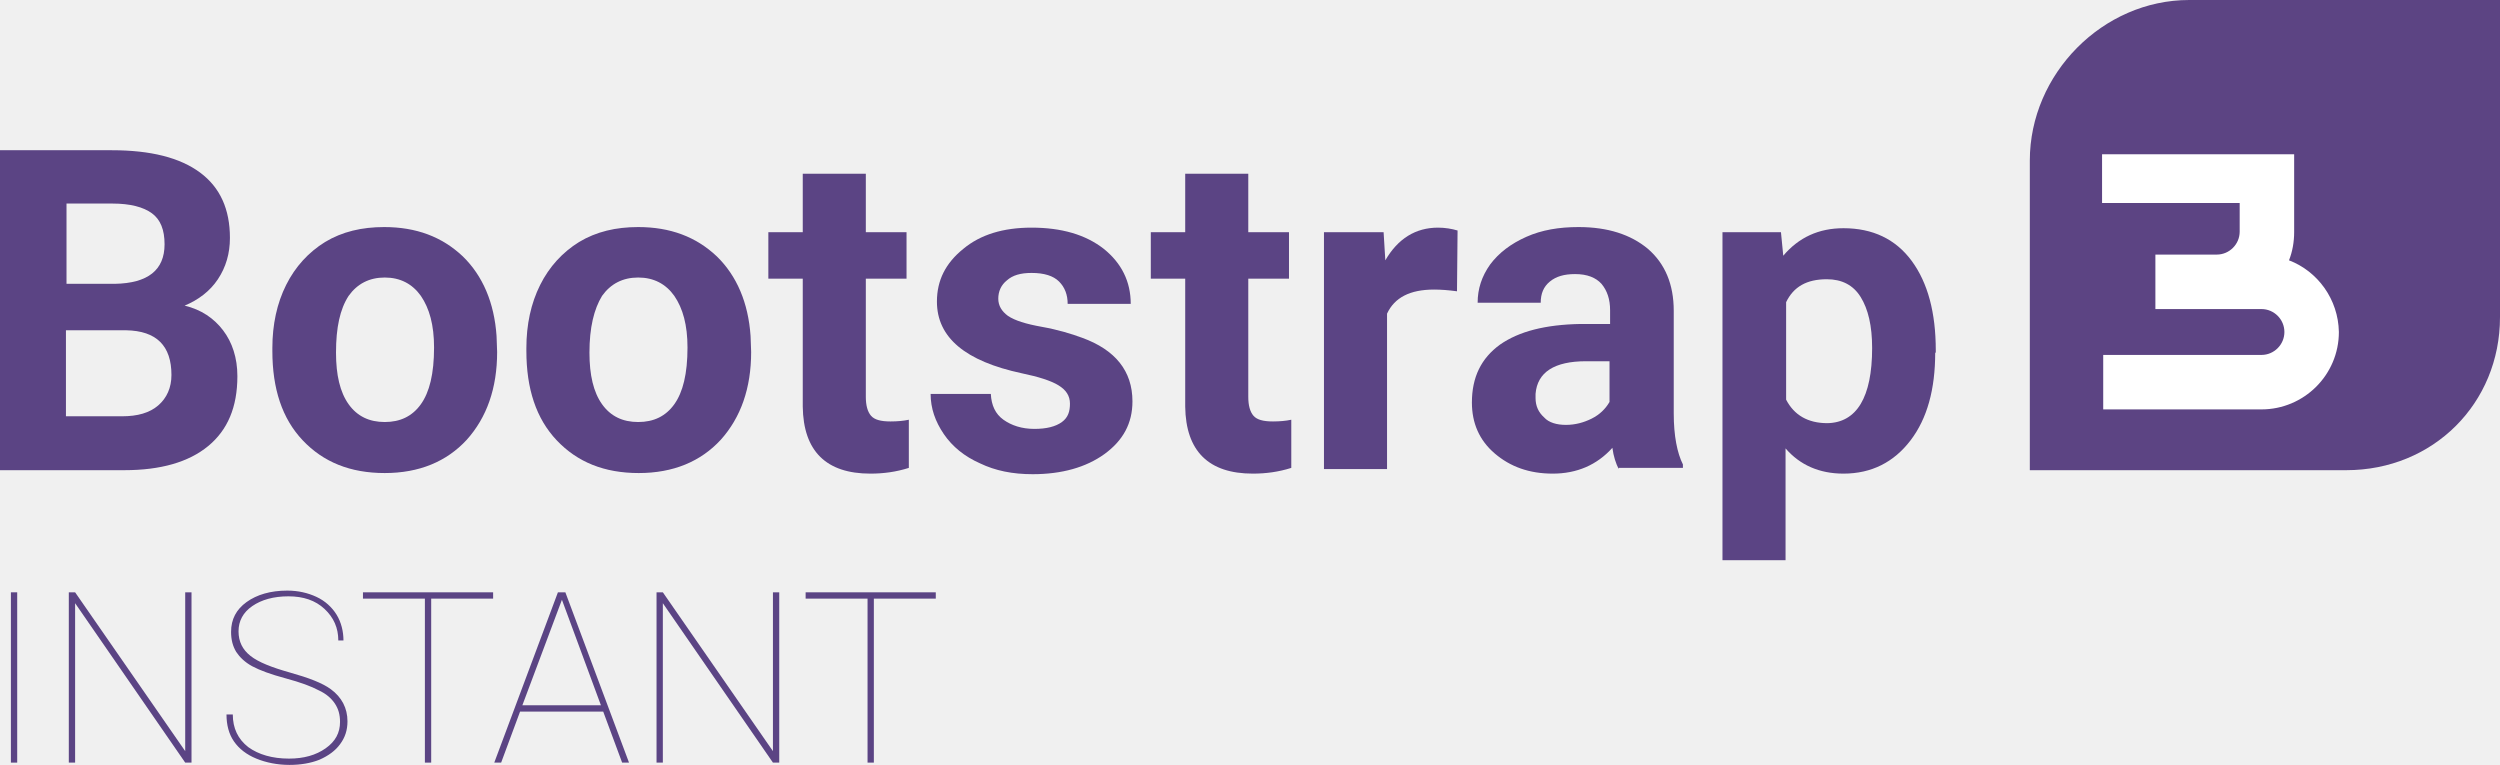
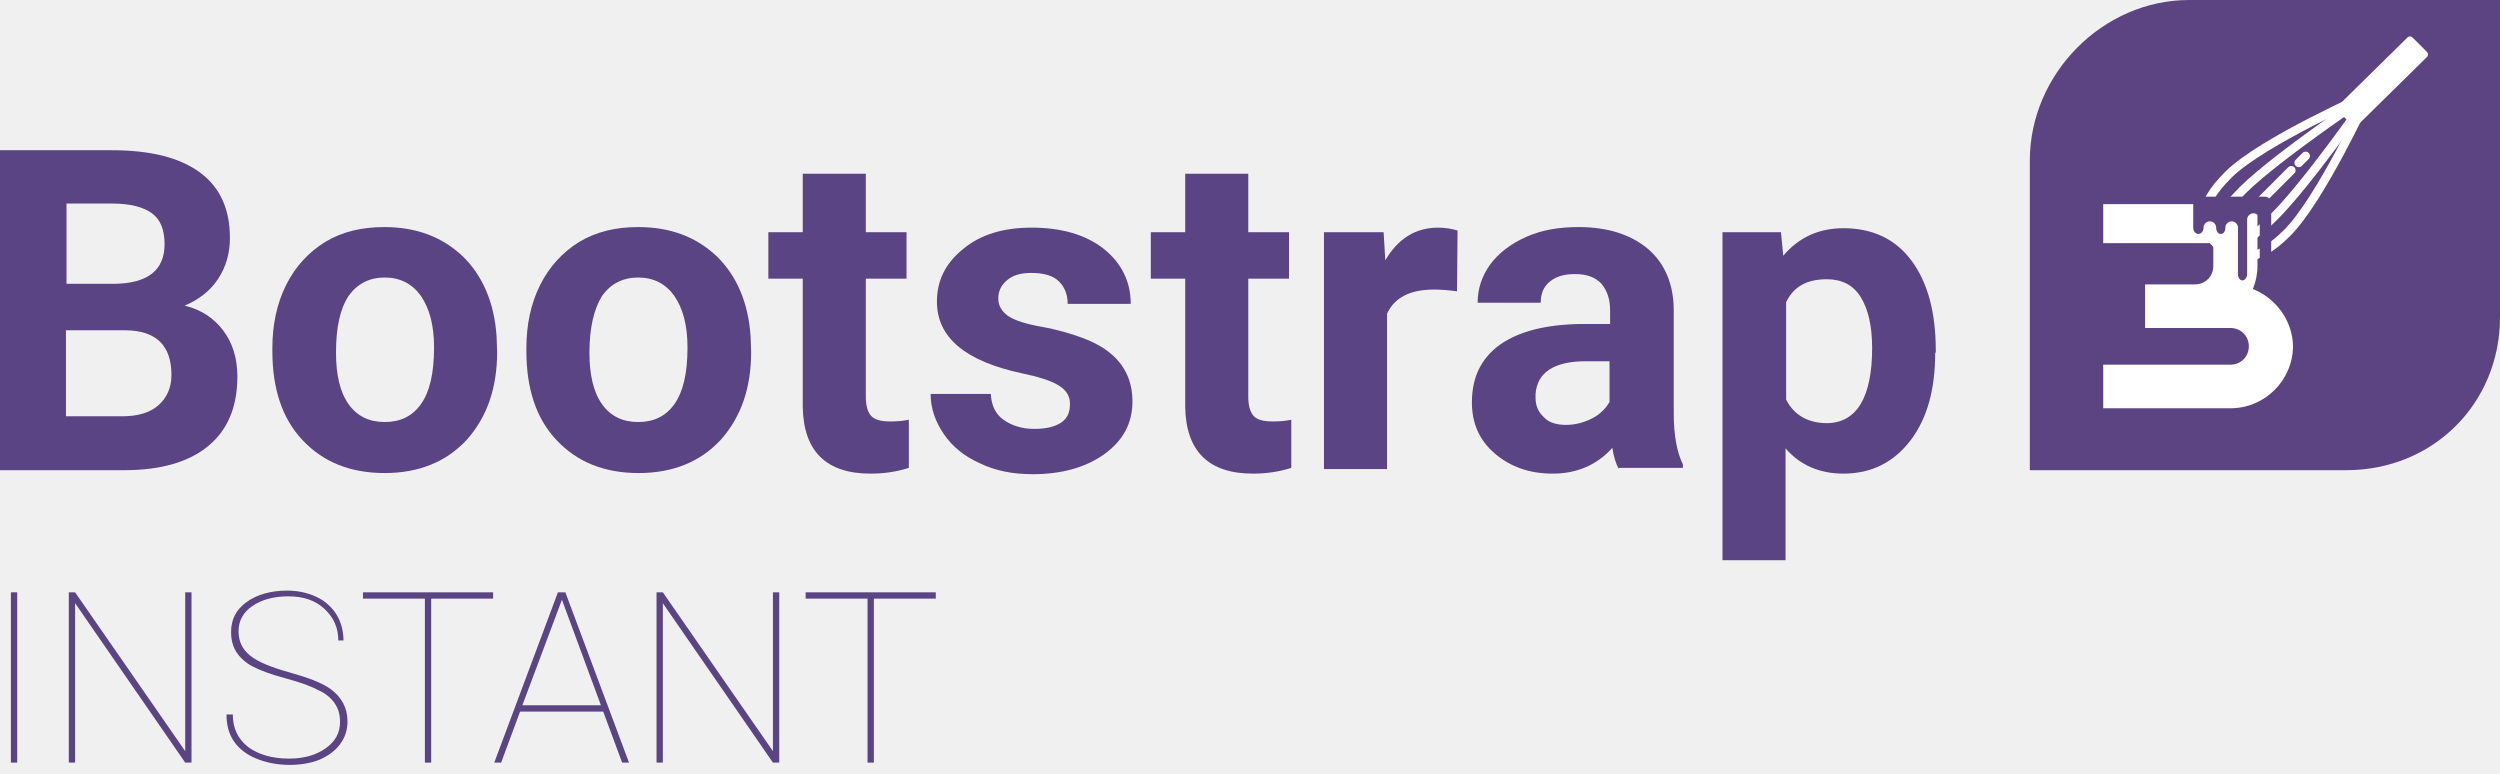
- <svg xmlns="http://www.w3.org/2000/svg" xmlns:xlink="http://www.w3.org/1999/xlink" version="1.1" id="Layer_1" x="0px" y="0px" viewBox="0 0 436 133.4" style="enable-background:new 0 0 436 133.4;" xml:space="preserve">
+ <svg xmlns="http://www.w3.org/2000/svg" xmlns:xlink="http://www.w3.org/1999/xlink" version="1.1" id="Layer_1" x="0px" y="0px" viewBox="0 0 436 134.9" style="enable-background:new 0 0 436 134.9;" xml:space="preserve">
  <style type="text/css">
	.st0{fill:#5B4484;}
	.st1{fill:#FFFFFF;}
+ 	.st2{fill:none;stroke:#FFFFFF;stroke-width:1.5;stroke-miterlimit:10;}
+ 	.st3{fill:none;stroke:#FFFFFF;stroke-width:1.5;stroke-linecap:round;stroke-miterlimit:10;}
+ 	.st4{fill:#5C4483;}
</style>
-   <g>
-     <g>
-       <g>
-         <defs>
-           <path id="SVGID_1_" d="M354,82V28c0-15.1,12.7-28,27.8-28H436v55.3c0,15.1-11.7,26.7-26.8,26.7H354z" />
-         </defs>
-         <use xlink:href="#SVGID_1_" style="overflow:visible;fill:#5C4483;" />
-         <clipPath id="SVGID_2_">
-           <use xlink:href="#SVGID_1_" style="overflow:visible;" />
-         </clipPath>
-       </g>
-     </g>
-   </g>
  <path class="st0" d="M0,81.8V26.2h19.5c6.8,0,11.9,1.3,15.4,3.9c3.5,2.6,5.2,6.4,5.2,11.4c0,2.7-0.7,5.1-2.1,7.2  c-1.4,2.1-3.4,3.6-5.8,4.6c2.9,0.7,5.1,2.2,6.7,4.3s2.5,4.8,2.5,8c0,5.4-1.7,9.4-5.1,12.2c-3.4,2.8-8.3,4.2-14.6,4.2H0z M11.5,49.5  H20c5.8-0.1,8.7-2.4,8.7-6.9c0-2.5-0.7-4.3-2.2-5.4c-1.5-1.1-3.8-1.7-6.9-1.7h-8V49.5z M11.5,57.6v15h9.8c2.7,0,4.8-0.6,6.3-1.9  c1.5-1.3,2.3-3.1,2.3-5.3c0-5.1-2.6-7.7-7.9-7.8H11.5z" />
  <path class="st0" d="M47.5,60.7c0-4.1,0.8-7.8,2.4-11c1.6-3.2,3.9-5.7,6.8-7.5c3-1.8,6.4-2.6,10.3-2.6c5.6,0,10.1,1.7,13.7,5.1  c3.5,3.4,5.5,8.1,5.9,13.9l0.1,2.8c0,6.3-1.8,11.4-5.3,15.3c-3.5,3.8-8.3,5.8-14.3,5.8s-10.7-1.9-14.3-5.7s-5.3-9-5.3-15.6V60.7z   M58.6,61.5c0,3.9,0.7,6.9,2.2,9c1.5,2.1,3.6,3.1,6.3,3.1c2.7,0,4.8-1,6.3-3.1c1.5-2.1,2.3-5.3,2.3-9.9c0-3.9-0.8-6.8-2.3-9  c-1.5-2.1-3.6-3.2-6.3-3.2c-2.7,0-4.8,1.1-6.3,3.2C59.3,53.9,58.6,57.1,58.6,61.5z" />
  <path class="st0" d="M91.8,60.7c0-4.1,0.8-7.8,2.4-11c1.6-3.2,3.9-5.7,6.8-7.5c3-1.8,6.4-2.6,10.3-2.6c5.6,0,10.1,1.7,13.7,5.1  c3.5,3.4,5.5,8.1,5.9,13.9l0.1,2.8c0,6.3-1.8,11.4-5.3,15.3c-3.5,3.8-8.3,5.8-14.3,5.8s-10.7-1.9-14.3-5.7s-5.3-9-5.3-15.6V60.7z   M102.8,61.5c0,3.9,0.7,6.9,2.2,9c1.5,2.1,3.6,3.1,6.3,3.1c2.7,0,4.8-1,6.3-3.1c1.5-2.1,2.3-5.3,2.3-9.9c0-3.9-0.8-6.8-2.3-9  c-1.5-2.1-3.6-3.2-6.3-3.2c-2.7,0-4.8,1.1-6.3,3.2C103.6,53.9,102.8,57.1,102.8,61.5z" />
  <path class="st0" d="M151,30.3v10.2h7.1v8.1H151v20.6c0,1.5,0.3,2.6,0.9,3.3c0.6,0.7,1.7,1,3.4,1c1.2,0,2.3-0.1,3.2-0.3v8.4  c-2.2,0.7-4.4,1-6.7,1c-7.7,0-11.7-3.9-11.8-11.7V48.6h-6v-8.1h6V30.3H151z" />
  <path class="st0" d="M186.6,70.4c0-1.4-0.7-2.4-2-3.2s-3.5-1.5-6.4-2.1c-9.8-2.1-14.8-6.2-14.8-12.5c0-3.7,1.5-6.7,4.6-9.2  c3-2.5,7-3.7,11.9-3.7c5.2,0,9.4,1.2,12.6,3.7c3.1,2.5,4.7,5.7,4.7,9.6h-11c0-1.6-0.5-2.9-1.5-3.9s-2.6-1.5-4.8-1.5  c-1.9,0-3.3,0.4-4.3,1.3c-1,0.8-1.5,1.9-1.5,3.2c0,1.2,0.6,2.2,1.7,3c1.2,0.8,3.1,1.4,5.9,1.9c2.8,0.5,5.1,1.2,7,1.9  c5.8,2.1,8.8,5.8,8.8,11.1c0,3.8-1.6,6.8-4.9,9.2c-3.2,2.3-7.4,3.5-12.5,3.5c-3.5,0-6.5-0.6-9.2-1.9c-2.7-1.2-4.8-2.9-6.3-5.1  c-1.5-2.2-2.3-4.5-2.3-7h10.5c0.1,2,0.8,3.5,2.2,4.5c1.4,1,3.2,1.6,5.4,1.6c2.1,0,3.7-0.4,4.8-1.2S186.6,71.7,186.6,70.4z" />
  <path class="st0" d="M217.7,30.3v10.2h7.1v8.1h-7.1v20.6c0,1.5,0.3,2.6,0.9,3.3c0.6,0.7,1.7,1,3.4,1c1.2,0,2.3-0.1,3.2-0.3v8.4  c-2.2,0.7-4.4,1-6.7,1c-7.7,0-11.7-3.9-11.8-11.7V48.6h-6v-8.1h6V30.3H217.7z" />
  <path class="st0" d="M254.1,50.8c-1.5-0.2-2.8-0.3-4-0.3c-4.2,0-6.9,1.4-8.2,4.2v27.1h-11V40.5h10.4l0.3,4.9  c2.2-3.8,5.3-5.7,9.2-5.7c1.2,0,2.4,0.2,3.4,0.5L254.1,50.8z" />
  <path class="st0" d="M282.3,81.8c-0.5-1-0.9-2.2-1.1-3.7c-2.7,3-6.2,4.5-10.4,4.5c-4.1,0-7.4-1.2-10.1-3.5c-2.7-2.3-4-5.3-4-8.9  c0-4.4,1.6-7.7,4.9-10.1c3.3-2.3,7.9-3.5,14.1-3.6h5.1v-2.4c0-1.9-0.5-3.4-1.5-4.6c-1-1.1-2.5-1.7-4.6-1.7c-1.9,0-3.3,0.4-4.4,1.3  c-1.1,0.9-1.6,2.1-1.6,3.7h-11c0-2.4,0.7-4.6,2.2-6.7c1.5-2,3.6-3.6,6.3-4.8s5.7-1.7,9.1-1.7c5.1,0,9.1,1.3,12.1,3.8  c3,2.6,4.5,6.2,4.5,10.8v17.9c0,3.9,0.6,6.9,1.6,8.9v0.6H282.3z M273.1,74.1c1.6,0,3.1-0.4,4.5-1.1c1.4-0.7,2.4-1.7,3.1-2.9V63h-4.1  c-5.5,0-8.5,1.9-8.8,5.7l0,0.7c0,1.4,0.5,2.5,1.5,3.4C270.1,73.7,271.5,74.1,273.1,74.1z" />
  <path class="st0" d="M337.5,61.5c0,6.4-1.4,11.5-4.3,15.3c-2.9,3.8-6.8,5.8-11.7,5.8c-4.2,0-7.6-1.5-10.1-4.4v19.5h-11V40.5h10.2  l0.4,4.1c2.7-3.2,6.2-4.8,10.5-4.8c5.1,0,9.1,1.9,11.9,5.7c2.8,3.8,4.2,9,4.2,15.6V61.5z M326.5,60.7c0-3.9-0.7-6.8-2-8.9  s-3.3-3.1-5.9-3.1c-3.5,0-5.8,1.3-7.1,4v17c1.4,2.7,3.8,4.1,7.2,4.1C323.8,73.7,326.5,69.3,326.5,60.7z" />
  <g>
    <path class="st0" d="M3,133H1.9v-29.7H3V133z" />
    <path class="st0" d="M33.4,133h-1.1l-19.2-27.8V133H12v-29.7h1.1l19.2,27.7v-27.7h1.1V133z" />
    <path class="st0" d="M59.3,125.9c0-1.3-0.3-2.3-0.9-3.2c-0.6-0.9-1.5-1.7-2.8-2.3c-1.3-0.7-3.2-1.4-5.8-2.1   c-2.6-0.7-4.5-1.4-5.8-2.1c-1.3-0.7-2.2-1.6-2.8-2.5c-0.6-1-0.9-2.1-0.9-3.5c0-2.2,0.9-3.9,2.7-5.2c1.8-1.3,4.2-2,7.1-2   c1.9,0,3.6,0.4,5.1,1.1c1.5,0.7,2.7,1.8,3.5,3.1c0.8,1.3,1.2,2.9,1.2,4.5H59c0-2.2-0.8-4-2.4-5.5s-3.7-2.2-6.3-2.2   c-2.6,0-4.7,0.6-6.3,1.7s-2.4,2.6-2.4,4.4c0,1.8,0.7,3.2,2.1,4.3c1.4,1.1,3.7,2,6.9,2.9s5.6,1.8,7.1,2.9c1.9,1.4,2.9,3.3,2.9,5.6   c0,1.5-0.4,2.8-1.3,4c-0.8,1.1-2,2-3.6,2.7c-1.5,0.6-3.3,0.9-5.2,0.9c-2.1,0-4.1-0.4-5.8-1.1c-1.7-0.7-3-1.7-3.9-3   c-0.9-1.3-1.3-2.9-1.3-4.7h1.1c0,2.4,0.9,4.3,2.7,5.7c1.8,1.3,4.2,2,7.1,2c2.6,0,4.7-0.6,6.4-1.8S59.3,127.8,59.3,125.9z" />
    <path class="st0" d="M86,104.4H75.2V133h-1.1v-28.6H63.3v-1.1H86V104.4z" />
    <path class="st0" d="M105.2,124.1H90.7l-3.3,8.9h-1.2l11.1-29.7h1.3l11.1,29.7h-1.2L105.2,124.1z M91.1,123h13.7l-6.8-18.4   L91.1,123z" />
    <path class="st0" d="M135.9,133h-1.1l-19.2-27.8V133h-1.1v-29.7h1.1l19.2,27.7v-27.7h1.1V133z" />
    <path class="st0" d="M163.2,104.4h-10.8V133h-1.1v-28.6h-10.8v-1.1h22.7V104.4z" />
  </g>
-   <path class="st1" d="M399.2,45.4c0.6-1.5,0.9-3.2,0.9-4.9V26.9h-33.5v8.5h24v5c0,2.2-1.8,4-4,4H379v0h-3.1v9.5h18.5c2.2,0,4,1.8,4,4  c0,2.2-1.8,4-4,4h-27.6v9.5h27.6c7.4,0,13.5-6,13.5-13.5C407.8,52.2,404.2,47.3,399.2,45.4z" />
+   <g>
+     <g>
+       <g>
+         <g>
+           <defs>
+             <path id="SVGID_1_" d="M354,82V28c0-15.1,12.7-28,27.8-28H436v55.3c0,15.1-11.7,26.7-26.8,26.7H354z" />
+           </defs>
+           <use xlink:href="#SVGID_1_" style="overflow:visible;fill:#5C4483;" />
+           <clipPath id="SVGID_2_">
+             <use xlink:href="#SVGID_1_" style="overflow:visible;" />
+           </clipPath>
+         </g>
+       </g>
+     </g>
+     <path class="st1" d="M392.9,50.4c0.5-1.2,0.8-2.6,0.8-4V35.6h-26.9v6.8H386v4c0,1.8-1.4,3.2-3.2,3.2h-6.2v0h-2.5v7.6H389   c1.8,0,3.2,1.4,3.2,3.2c0,1.8-1.4,3.2-3.2,3.2h-22.2v7.6H389c6,0,10.9-4.9,10.9-10.9C399.8,55.9,396.9,52,392.9,50.4z" />
+     <g>
+       <g>
+         <g>
+           <path class="st1" d="M419.9,6.5c0.2-0.2,0.6-0.2,0.8,0l2.6,2.6c0.2,0.2,0.2,0.6,0,0.8l-12.2,12c-0.2,0.2-0.6,0.2-0.8,0l-2.6-2.6      c-0.2-0.2-0.2-0.6,0-0.8L419.9,6.5z" />
+         </g>
+         <g>
+           <path class="st2" d="M388.7,30.4c5.9-5.8,24.5-14,24.5-14s-8.5,18.5-14.4,24.3c-5.9,5.8-9.4,4.7-12.2,1.9S382.8,36.2,388.7,30.4      z" />
+           <path class="st2" d="M391.3,33c5.9-5.8,22-16.6,22-16.6s-11,15.9-17,21.7s-8.3,5.9-9.7,4.5C385.3,41.2,385.4,38.9,391.3,33z" />
+           <line class="st3" x1="386.7" y1="42.6" x2="399.6" y2="29.7" />
+         </g>
+       </g>
+       <line class="st3" x1="400.9" y1="28.4" x2="402.1" y2="27.2" />
+     </g>
+     <path class="st4" d="M383.6,34.2c-0.6,0-1.1,0.5-1.1,1.1v4.4c0,0.6,0.4,1.1,0.9,1.1s0.9-0.5,0.9-1.1v0c0-0.6,0.5-1.1,1.1-1.1   s1.1,0.5,1.1,1.1v0c0,0.6,0.3,1.1,0.8,1.1s0.8-0.5,0.8-1.1v0c0-0.6,0.5-1.1,1.1-1.1c0.6,0,1.1,0.5,1.1,1.1v8.1   c0,0.6,0.3,1.1,0.8,1.1c0.4,0,0.8-0.5,0.8-1.1v-9.5c0-0.6,0.5-1.1,1.1-1.1c0.6,0,1.1,0.5,1.1,1.1v9.5c0,0.6,0.4,1.1,1,1.1   c0.5,0,1-0.5,1-1.1V35.4c0-0.6-0.5-1.1-1.1-1.1H383.6z" />
+   </g>
</svg>
